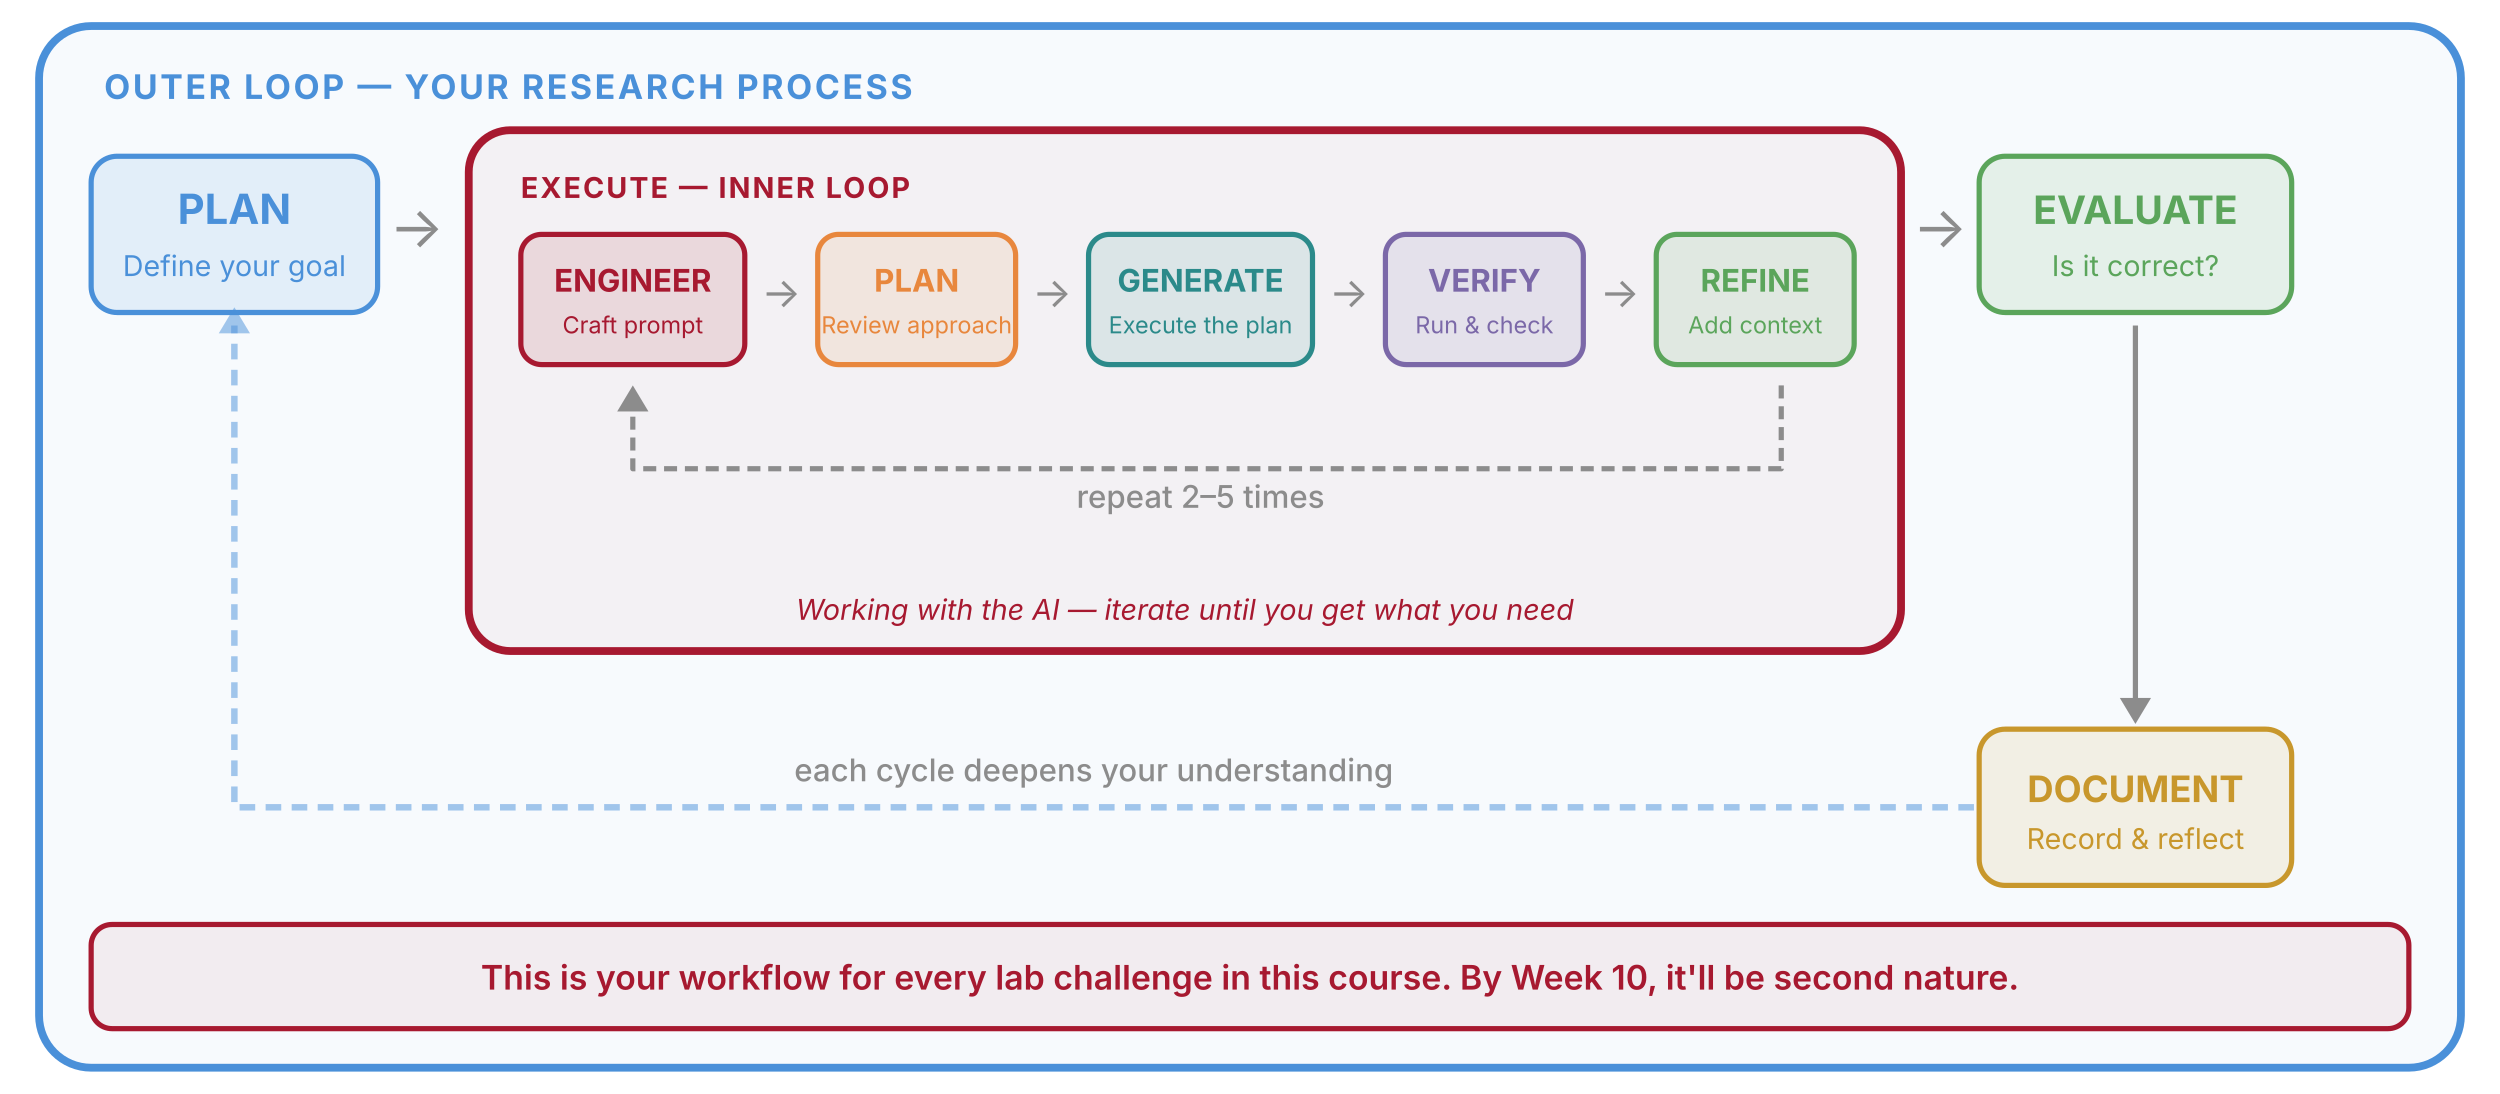
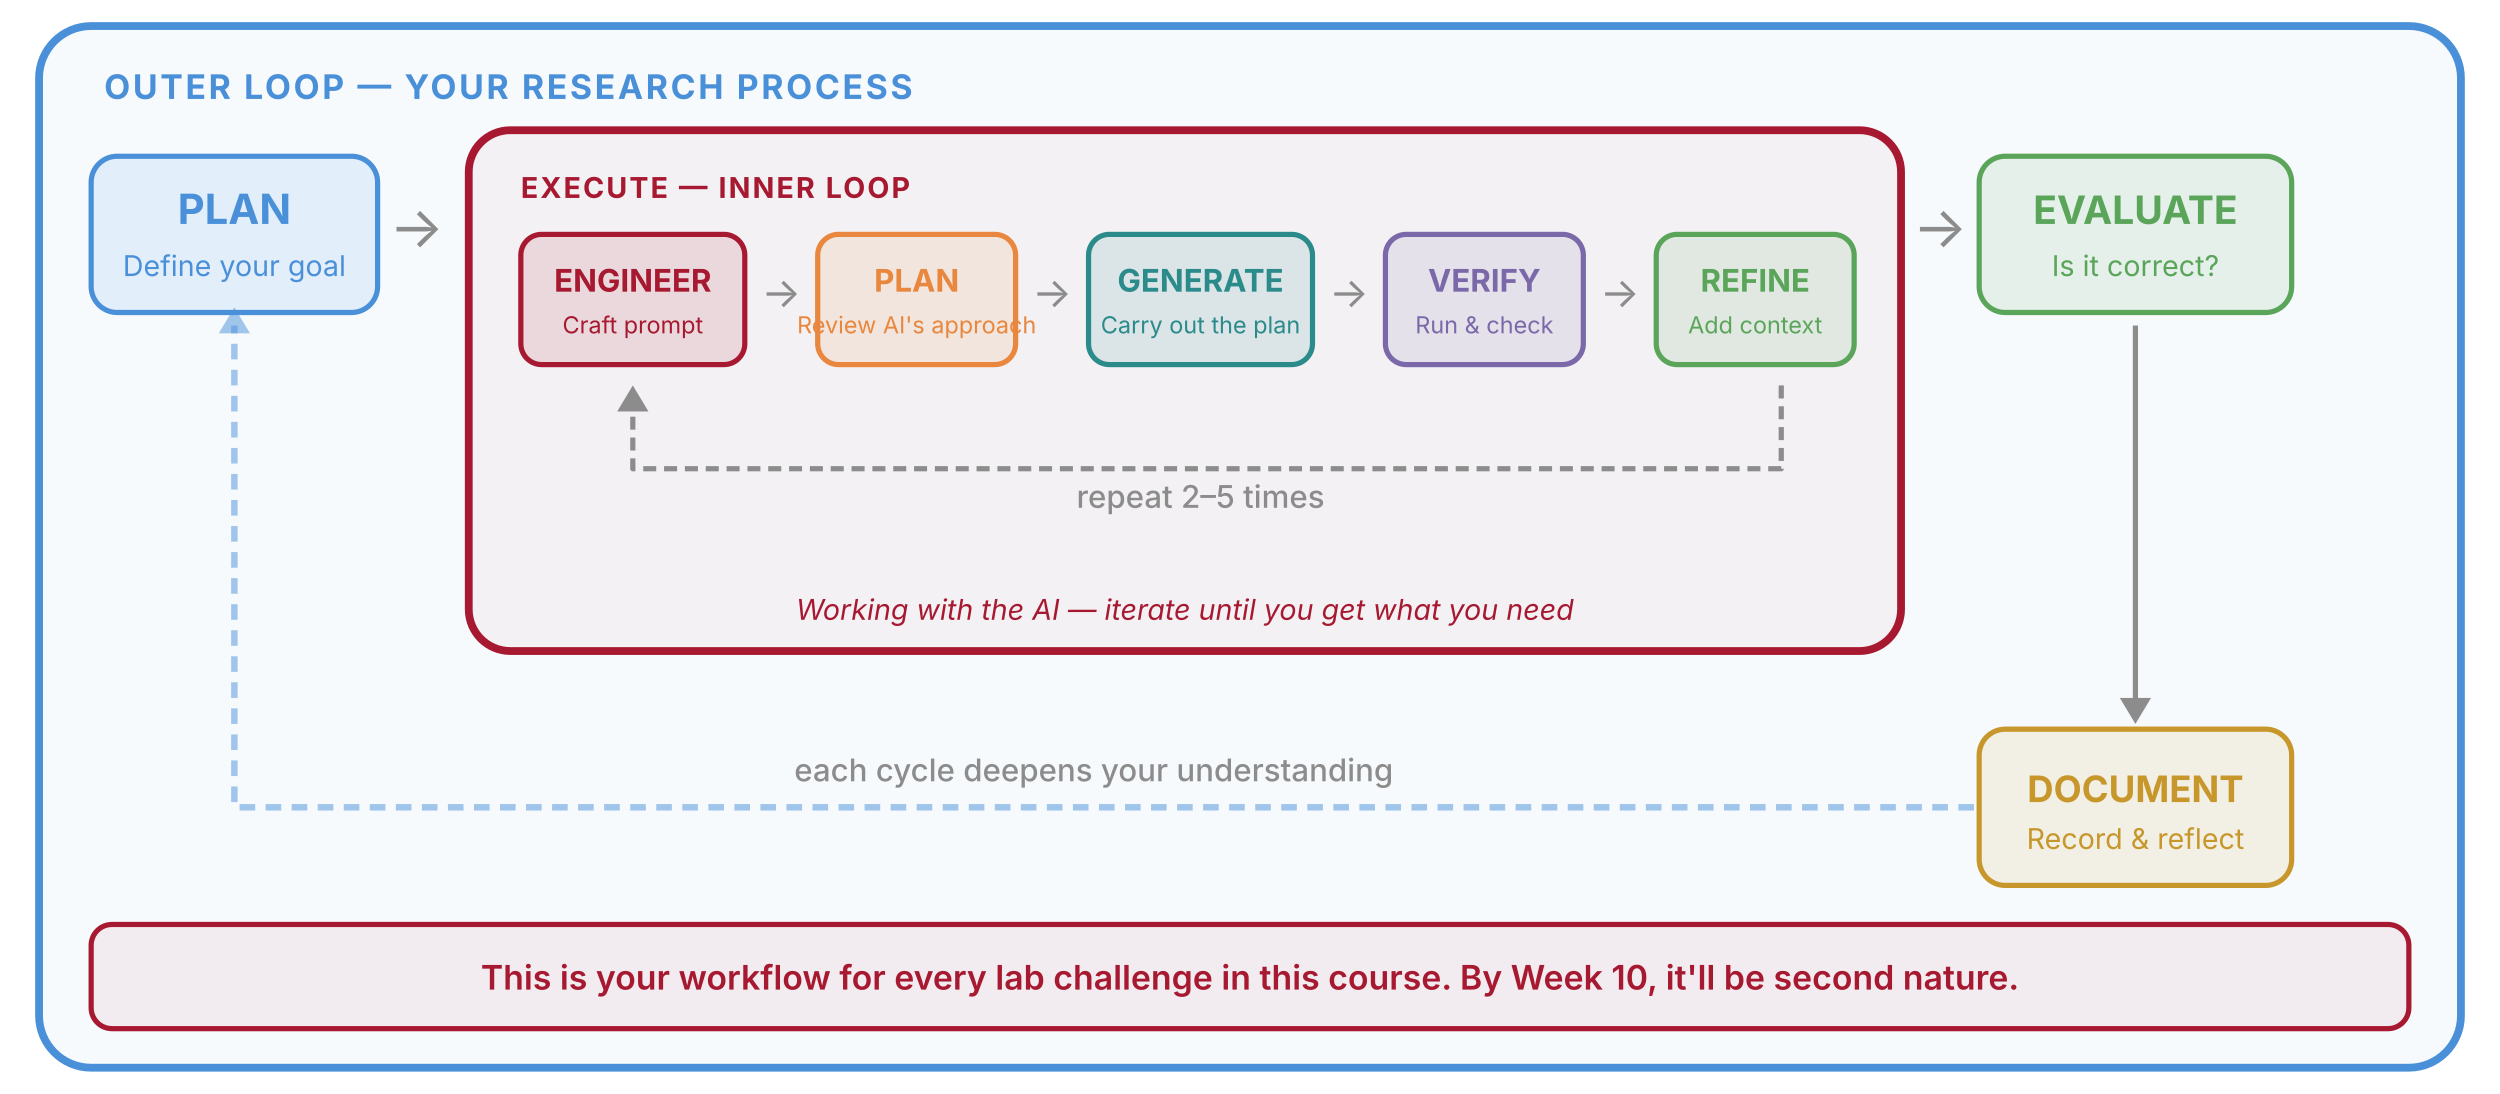
<svg xmlns="http://www.w3.org/2000/svg" viewBox="0 0 960 420" font-family="Inter, Helvetica, Arial, sans-serif">
  <rect x="15" y="10" width="930" height="400" rx="20" fill="#4A90D9" fill-opacity="0.04" stroke="#4A90D9" stroke-width="3" />
  <text x="40" y="38" font-size="13" font-weight="700" fill="#4A90D9" letter-spacing="1">OUTER LOOP — YOUR RESEARCH PROCESS</text>
  <rect x="35" y="60" width="110" height="60" rx="10" fill="#4A90D9" fill-opacity="0.12" stroke="#4A90D9" stroke-width="2" />
  <text x="90" y="86" font-size="16" font-weight="700" fill="#4A90D9" text-anchor="middle">PLAN</text>
  <text x="90" y="106" font-size="11" fill="#4A90D9" text-anchor="middle">Define your goal</text>
  <text x="160" y="95" font-size="22" fill="#8C8C8C" text-anchor="middle">→</text>
  <rect x="180" y="50" width="550" height="200" rx="16" fill="#A71930" fill-opacity="0.04" stroke="#A71930" stroke-width="3" />
  <text x="200" y="76" font-size="11" font-weight="700" fill="#A71930" letter-spacing="0.8">EXECUTE — INNER LOOP</text>
  <rect x="200" y="90" width="86" height="50" rx="8" fill="#A71930" fill-opacity="0.12" stroke="#A71930" stroke-width="2" />
  <text x="243" y="112" font-size="12" font-weight="700" fill="#A71930" text-anchor="middle">ENGINEER</text>
  <text x="243" y="128" font-size="9" fill="#A71930" text-anchor="middle">Craft prompt</text>
  <text x="300" y="118" font-size="16" fill="#8C8C8C" text-anchor="middle">→</text>
  <rect x="314" y="90" width="76" height="50" rx="8" fill="#E8873D" fill-opacity="0.12" stroke="#E8873D" stroke-width="2" />
  <text x="352" y="112" font-size="12" font-weight="700" fill="#E8873D" text-anchor="middle">PLAN</text>
-   <text x="352" y="128" font-size="9" fill="#E8873D" text-anchor="middle">Review approach</text>
+   <text x="352" y="128" font-size="9" fill="#E8873D" text-anchor="middle">Review AI's approach</text>
  <text x="404" y="118" font-size="16" fill="#8C8C8C" text-anchor="middle">→</text>
  <rect x="418" y="90" width="86" height="50" rx="8" fill="#2B8A8A" fill-opacity="0.12" stroke="#2B8A8A" stroke-width="2" />
  <text x="461" y="112" font-size="12" font-weight="700" fill="#2B8A8A" text-anchor="middle">GENERATE</text>
-   <text x="461" y="128" font-size="9" fill="#2B8A8A" text-anchor="middle">Execute the plan</text>
+   <text x="461" y="128" font-size="9" fill="#2B8A8A" text-anchor="middle">Carry out the plan</text>
  <text x="518" y="118" font-size="16" fill="#8C8C8C" text-anchor="middle">→</text>
  <rect x="532" y="90" width="76" height="50" rx="8" fill="#7B68A8" fill-opacity="0.12" stroke="#7B68A8" stroke-width="2" />
  <text x="570" y="112" font-size="12" font-weight="700" fill="#7B68A8" text-anchor="middle">VERIFY</text>
  <text x="570" y="128" font-size="9" fill="#7B68A8" text-anchor="middle">Run &amp; check</text>
  <text x="622" y="118" font-size="16" fill="#8C8C8C" text-anchor="middle">→</text>
  <rect x="636" y="90" width="76" height="50" rx="8" fill="#5BA55B" fill-opacity="0.12" stroke="#5BA55B" stroke-width="2" />
  <text x="674" y="112" font-size="12" font-weight="700" fill="#5BA55B" text-anchor="middle">REFINE</text>
  <text x="674" y="128" font-size="9" fill="#5BA55B" text-anchor="middle">Add context</text>
  <path d="M684 148 V180 H243 V155" stroke="#8C8C8C" stroke-width="2" stroke-dasharray="5 3" fill="none" stroke-linejoin="round" />
  <polygon points="243,148 237,158 249,158" fill="#8C8C8C" />
  <text x="461" y="195" font-size="12" font-weight="500" fill="#8C8C8C" text-anchor="middle">repeat 2–5 times</text>
  <text x="455" y="238" font-size="11" fill="#A71930" text-anchor="middle" font-style="italic">Working with the AI — iterate until you get what you need</text>
  <text x="745" y="95" font-size="22" fill="#8C8C8C" text-anchor="middle">→</text>
  <rect x="760" y="60" width="120" height="60" rx="10" fill="#5BA55B" fill-opacity="0.12" stroke="#5BA55B" stroke-width="2" />
  <text x="820" y="86" font-size="15" font-weight="700" fill="#5BA55B" text-anchor="middle">EVALUATE</text>
  <text x="820" y="106" font-size="11" fill="#5BA55B" text-anchor="middle">Is it correct?</text>
  <path d="M820 125 V270" stroke="#8C8C8C" stroke-width="2" fill="none" />
  <polygon points="820,278 814,268 826,268" fill="#8C8C8C" />
  <rect x="760" y="280" width="120" height="60" rx="10" fill="#C8972C" fill-opacity="0.12" stroke="#C8972C" stroke-width="2" />
  <text x="820" y="308" font-size="14" font-weight="700" fill="#C8972C" text-anchor="middle">DOCUMENT</text>
  <text x="820" y="326" font-size="11" fill="#C8972C" text-anchor="middle">Record &amp; reflect</text>
  <path d="M758 310 H90 V125" stroke="#4A90D9" stroke-width="2.5" stroke-dasharray="6 4" fill="none" stroke-linejoin="round" opacity="0.5" />
  <polygon points="90,118 84,128 96,128" fill="#4A90D9" opacity="0.5" />
  <text x="420" y="300" font-size="12" font-weight="500" fill="#8C8C8C" text-anchor="middle">each cycle deepens your understanding</text>
  <rect x="35" y="355" width="890" height="40" rx="8" fill="#A71930" fill-opacity="0.06" stroke="#A71930" stroke-width="2" />
  <text x="480" y="380" font-size="13" font-weight="600" fill="#A71930" text-anchor="middle">This is your workflow for every lab challenge in this course. By Week 10, it'll be second nature.</text>
</svg>
